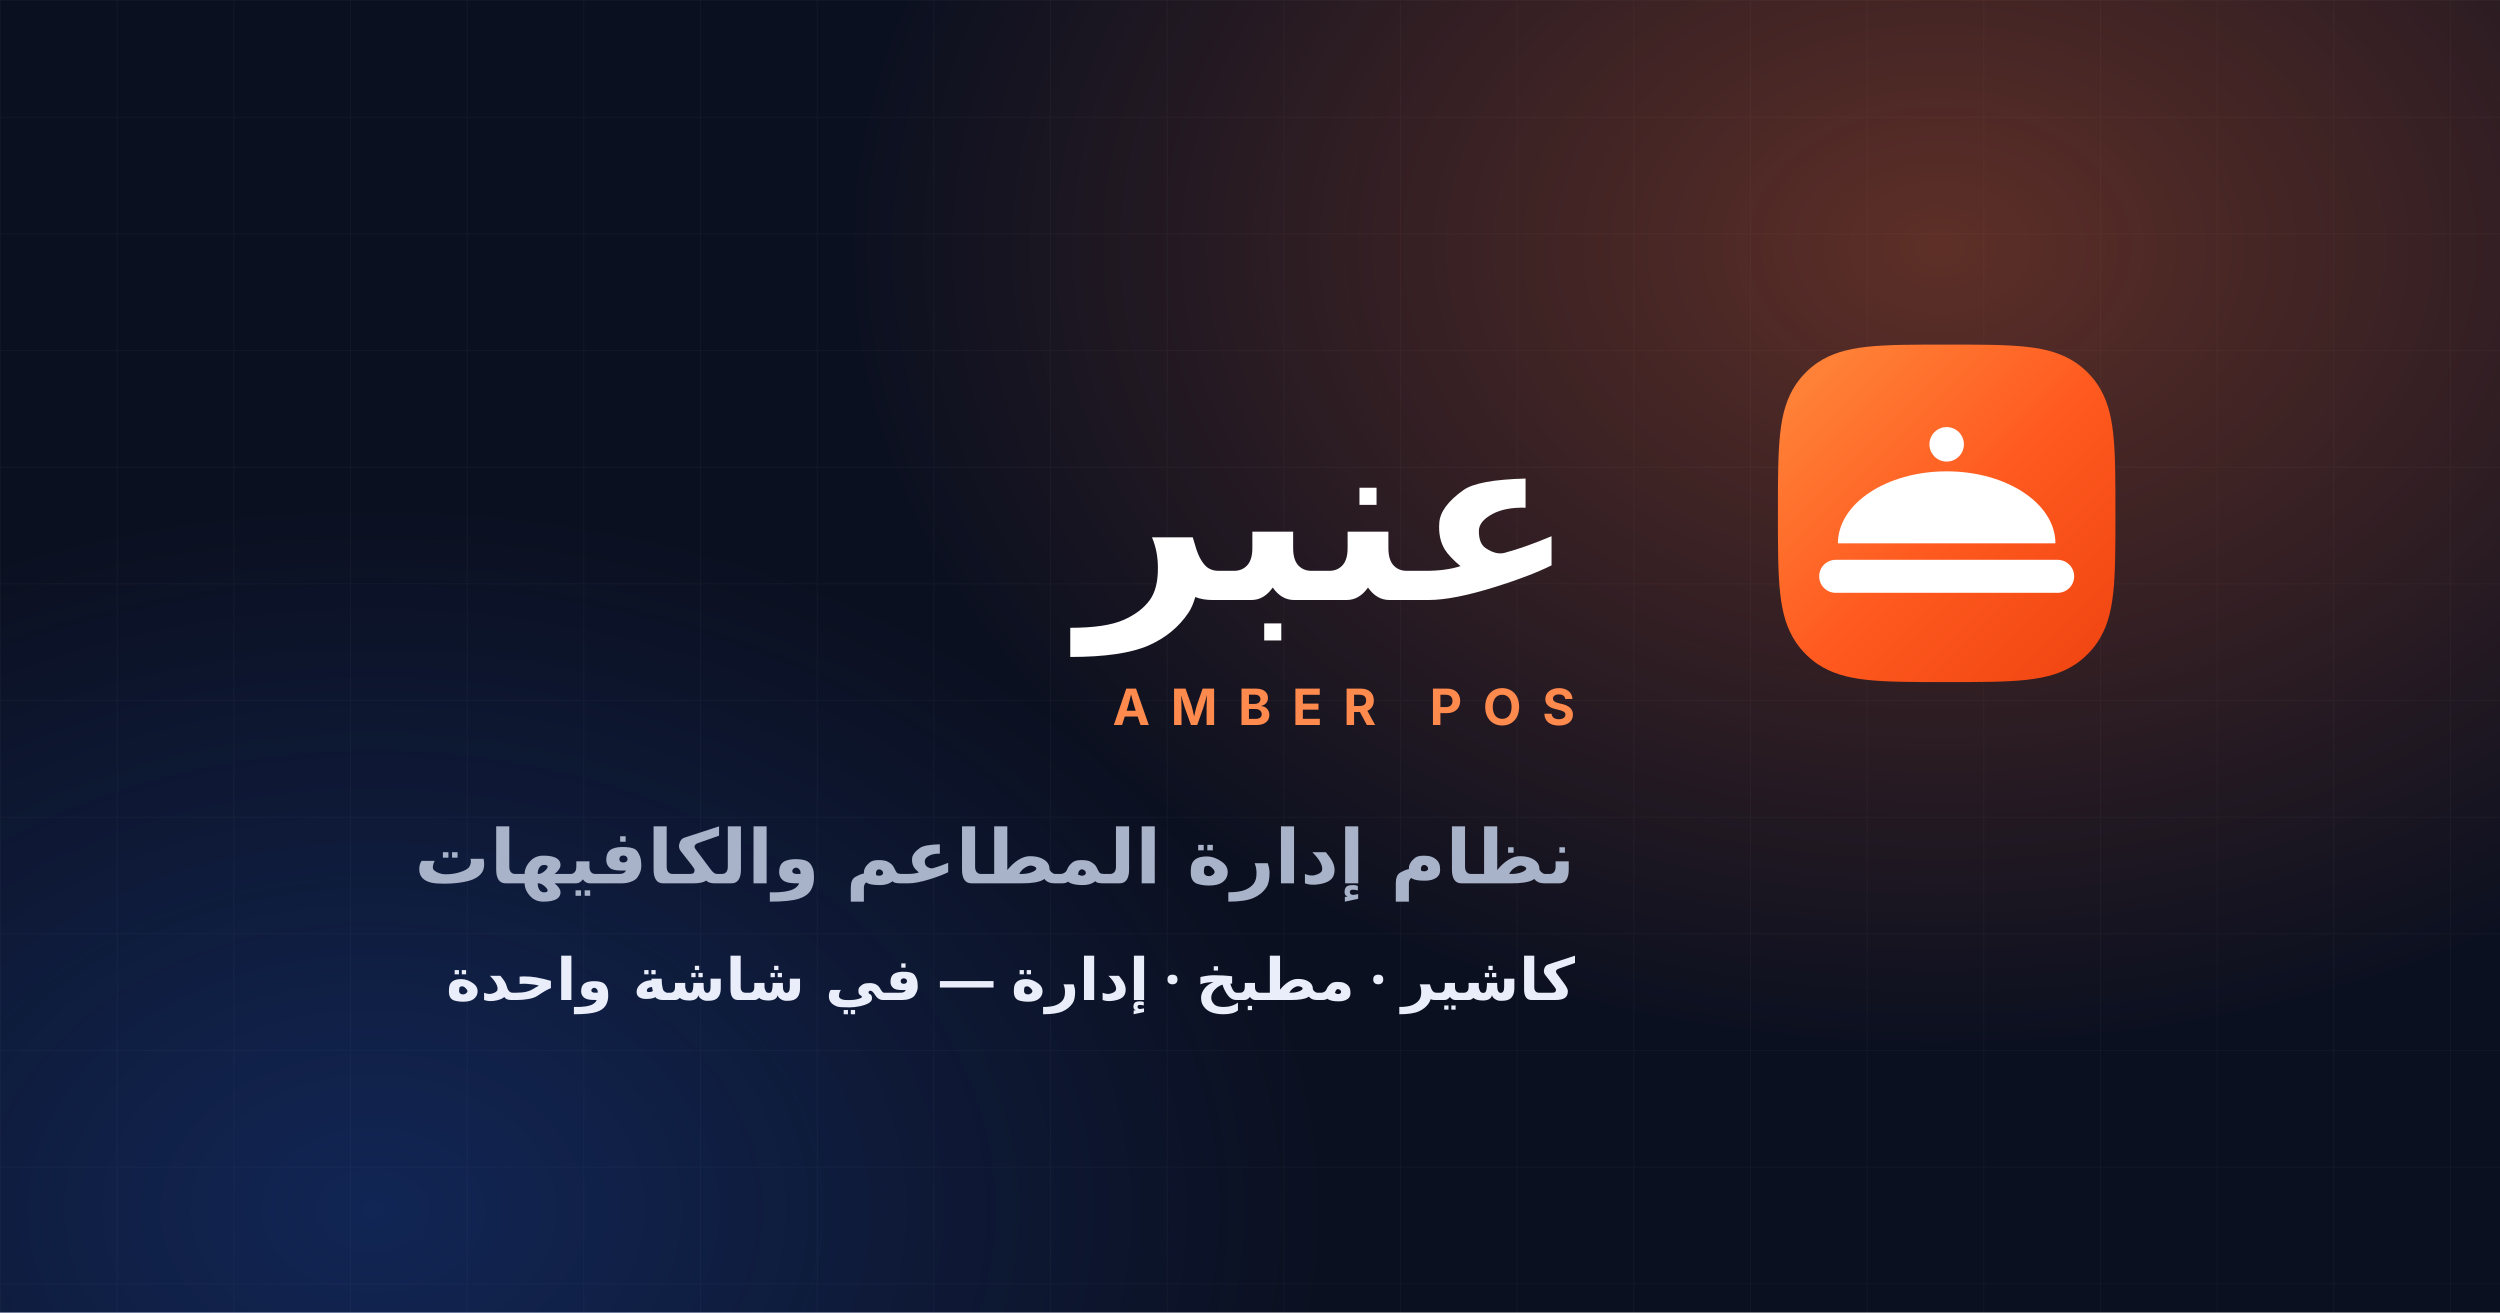
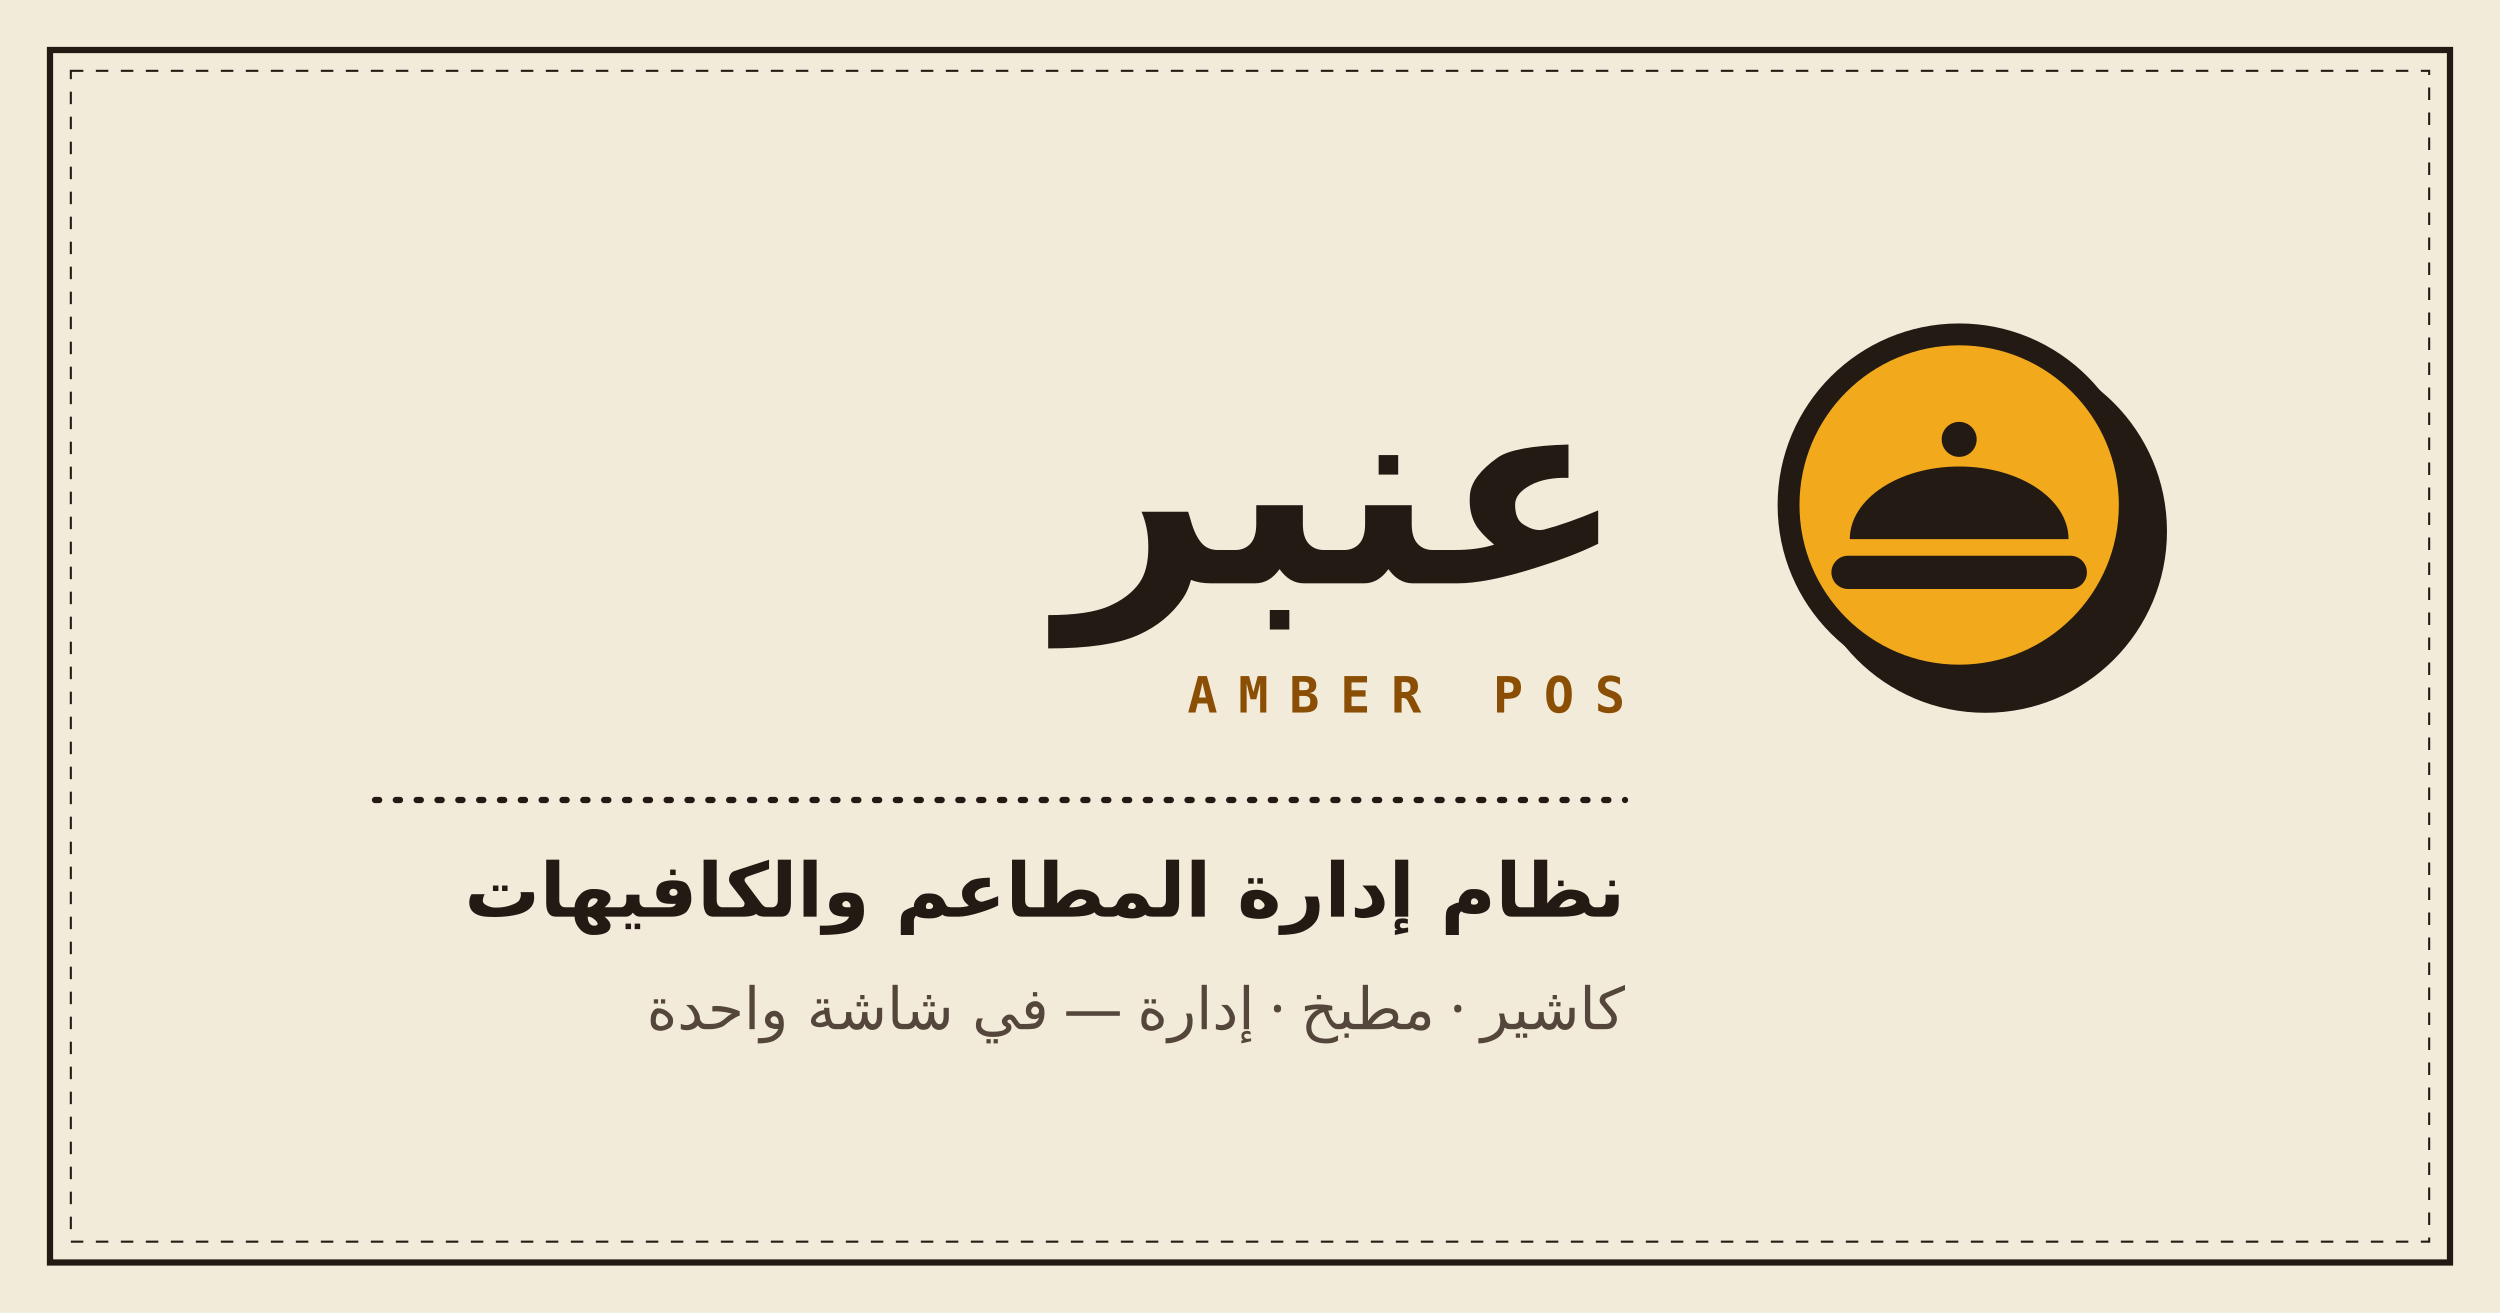
<svg xmlns="http://www.w3.org/2000/svg" viewBox="0 0 1200 630" width="1200" height="630">
-   <defs>
-     <linearGradient id="mark" x1="0" y1="0" x2="1" y2="1">
-       <stop offset="0%" stop-color="#ff8a3d" />
-       <stop offset="52%" stop-color="#ff5a1f" />
-       <stop offset="100%" stop-color="#ef4310" />
-     </linearGradient>
-     <radialGradient id="glowA">
-       <stop offset="0%" stop-color="#ff6b35" stop-opacity="0.34" />
-       <stop offset="100%" stop-color="#ff6b35" stop-opacity="0" />
-     </radialGradient>
-     <radialGradient id="glowB">
-       <stop offset="0%" stop-color="#2563eb" stop-opacity="0.26" />
-       <stop offset="100%" stop-color="#2563eb" stop-opacity="0" />
-     </radialGradient>
-     <pattern id="grid" width="56" height="56" patternUnits="userSpaceOnUse">
-       <path d="M56 0H0v56" fill="none" stroke="#fff" stroke-opacity="0.03" stroke-width="1" />
-     </pattern>
-   </defs>
-   <rect width="1200" height="630" fill="#0b1020" />
-   <rect width="1200" height="630" fill="url(#grid)" />
-   <ellipse cx="930" cy="120" rx="520" ry="380" fill="url(#glowA)" />
-   <ellipse cx="180" cy="580" rx="460" ry="340" fill="url(#glowB)" />
-   <g transform="translate(848 160) scale(3.6)">
-     <path d="M24 1.5c9.1 0 13.6 0 17.2 2.4A11 11 0 0 1 44.1 6.8C46.5 10.4 46.5 14.9 46.5 24s0 13.6-2.4 17.2a11 11 0 0 1-2.9 2.9C37.6 46.5 33.1 46.5 24 46.5s-13.6 0-17.2-2.4a11 11 0 0 1-2.9-2.9C1.5 37.6 1.5 33.1 1.5 24s0-13.6 2.4-17.2A11 11 0 0 1 6.8 3.9C10.4 1.5 14.9 1.5 24 1.5Z" fill="url(#mark)" />
-     <g fill="#fff">
-       <circle cx="24" cy="14.8" r="2.3" />
-       <path d="M9.5 28a14.5 9.6 0 0 1 29 0Z" />
-       <rect x="7" y="30.2" width="34" height="4.4" rx="2.2" />
+   <rect width="1200" height="630" fill="#f3ebda" />
+   <rect x="24" y="24" width="1152" height="582" fill="none" stroke="#231a14" stroke-width="3" />
+   <rect x="34" y="34" width="1132" height="562" fill="none" stroke="#231a14" stroke-width="1" stroke-dasharray="6 6" />
+   <g transform="translate(848 150) scale(4.2)">
+     <circle cx="25" cy="25" r="20.75" fill="#231a14" />
+     <circle cx="22" cy="22" r="19.5" fill="#f2a91b" stroke="#231a14" stroke-width="2.5" />
+     <g fill="#231a14">
+       <circle cx="22" cy="14.5" r="2" />
+       <path d="M9.5 25.9a12.5 8.3 0 0 1 25 0Z" />
+       <rect x="7.4" y="27.8" width="29.2" height="3.8" rx="1.9" />
    </g>
  </g>
-   <text x="756" y="288" text-anchor="end" font-family="Cairo, 'Geeza Pro', 'SF Arabic', sans-serif" font-size="112" font-weight="800" fill="#fff">عنبر</text>
-   <text x="756" y="348" text-anchor="end" font-family="Inter, 'Helvetica Neue', Arial, sans-serif" font-size="24" font-weight="700" fill="#ff8a4d" letter-spacing="10">AMBER POS</text>
-   <text x="756" y="424" text-anchor="end" font-family="Cairo, 'Geeza Pro', 'SF Arabic', sans-serif" font-size="36" font-weight="600" fill="#a8b3c9">نظام إدارة المطاعم والكافيهات</text>
-   <text x="756" y="480" text-anchor="end" font-family="Cairo, 'Geeza Pro', 'SF Arabic', sans-serif" font-size="28" font-weight="700" fill="#eaeefa">كاشير · مطبخ · إدارة — في شاشة واحدة</text>
+   <text x="780" y="280" text-anchor="end" font-family="'El Messiri', Cairo, 'Geeza Pro', 'SF Arabic', sans-serif" font-size="128" font-weight="700" fill="#231a14">عنبر</text>
+   <text x="780" y="342" text-anchor="end" font-family="'IBM Plex Mono', Menlo, monospace" font-size="24" font-weight="600" fill="#8a4e04" letter-spacing="10">AMBER POS</text>
+   <line x1="180" y1="384" x2="780" y2="384" stroke="#231a14" stroke-width="3" stroke-dasharray="2 8" stroke-linecap="round" />
+   <text x="780" y="440" text-anchor="end" font-family="'IBM Plex Sans Arabic', Cairo, 'Geeza Pro', 'SF Arabic', sans-serif" font-size="36" font-weight="600" fill="#231a14">نظام إدارة المطاعم والكافيهات</text>
+   <text x="780" y="494" text-anchor="end" font-family="'IBM Plex Sans Arabic', Cairo, 'Geeza Pro', 'SF Arabic', sans-serif" font-size="28" font-weight="500" fill="#54463a">كاشير · مطبخ · إدارة — في شاشة واحدة</text>
</svg>
